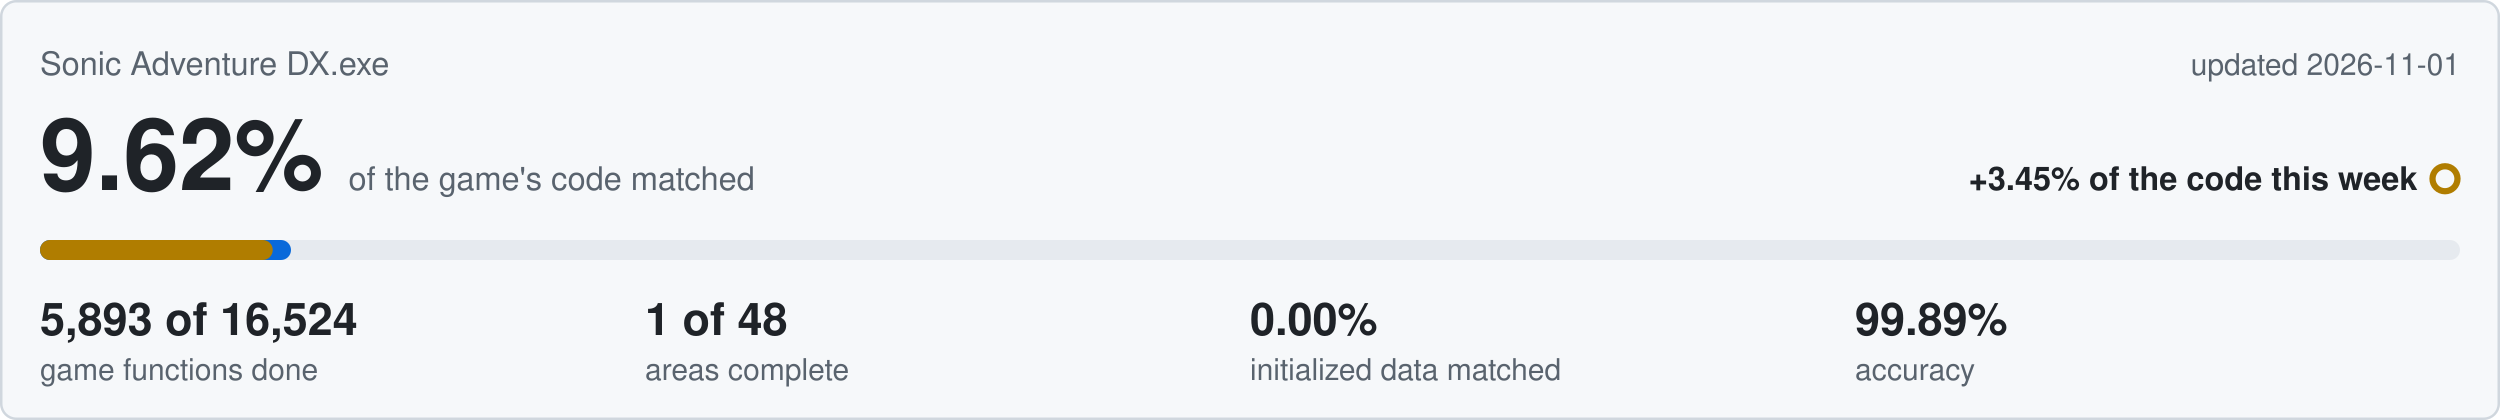
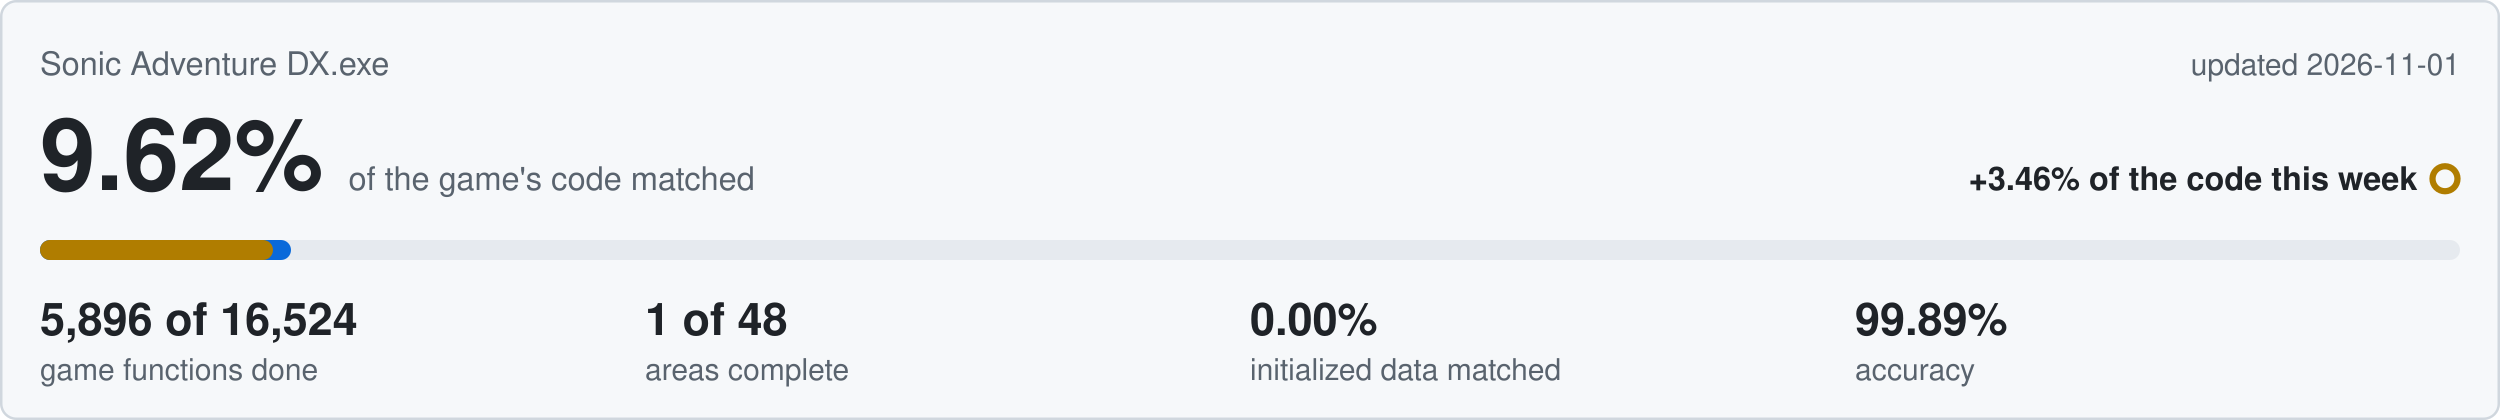
<svg xmlns="http://www.w3.org/2000/svg" viewBox="0 0 1000 168" width="1000" height="168">
  <rect x="0.5" y="0.5" width="999" height="167" rx="6" fill="#f6f8fa" stroke="#d0d7de" />
  <text x="16" y="30" font-family="Segoe UI,Helvetica,Arial,sans-serif" font-size="13" fill="#59636e">Sonic Adventure DX.exe</text>
  <text x="984" y="30" text-anchor="end" font-family="Segoe UI,Helvetica,Arial,sans-serif" font-size="12" fill="#59636e">updated 2026-11-01</text>
  <text x="16" y="76" font-family="Segoe UI,Helvetica,Arial,sans-serif" font-size="40" font-weight="600" fill="#1f2328">9.62%<tspan dx="10" font-size="13" font-weight="400" fill="#59636e">of the game's code matched</tspan>
  </text>
-   <text x="967" y="76" text-anchor="end" font-family="Segoe UI,Helvetica,Arial,sans-serif" font-size="13" font-weight="600" fill="#1f2328">+3.45% of the code this week</text>
+   <text x="967" y="76" text-anchor="end" font-family="Segoe UI,Helvetica,Arial,sans-serif" font-size="13" font-weight="600" fill="#1f2328">+3.46% of the code this week</text>
  <circle cx="978" cy="71.5" r="5" fill="none" stroke="#b07d00" stroke-width="2.5" />
  <rect x="16" y="96" width="968" height="8" rx="4" fill="#e6eaef" />
  <rect x="16" y="96" width="100.4" height="8" rx="4" fill="#0969da" />
-   <rect x="16" y="96" width="93.1" height="8" rx="4" fill="#b07d00" />
-   <text x="16" y="134" font-family="Segoe UI,Helvetica,Arial,sans-serif" font-size="18" font-weight="600" fill="#1f2328">5,893 of 16,524</text>
+   <rect x="16" y="96" width="93.2" height="8" rx="4" fill="#b07d00" />
+   <text x="16" y="134" font-family="Segoe UI,Helvetica,Arial,sans-serif" font-size="18" font-weight="600" fill="#1f2328">5,896 of 16,524</text>
  <text x="16" y="152" font-family="Segoe UI,Helvetica,Arial,sans-serif" font-size="12" fill="#59636e">game functions done</text>
  <text x="258" y="134" font-family="Segoe UI,Helvetica,Arial,sans-serif" font-size="18" font-weight="600" fill="#1f2328">1 of 48</text>
  <text x="258" y="152" font-family="Segoe UI,Helvetica,Arial,sans-serif" font-size="12" fill="#59636e">areas complete</text>
  <text x="500" y="134" font-family="Segoe UI,Helvetica,Arial,sans-serif" font-size="18" font-weight="600" fill="#1f2328">0.00%</text>
  <text x="500" y="152" font-family="Segoe UI,Helvetica,Arial,sans-serif" font-size="12" fill="#59636e">initialized data matched</text>
  <text x="742" y="134" font-family="Segoe UI,Helvetica,Arial,sans-serif" font-size="18" font-weight="600" fill="#1f2328">99.89%</text>
  <text x="742" y="152" font-family="Segoe UI,Helvetica,Arial,sans-serif" font-size="12" fill="#59636e">accuracy</text>
</svg>
